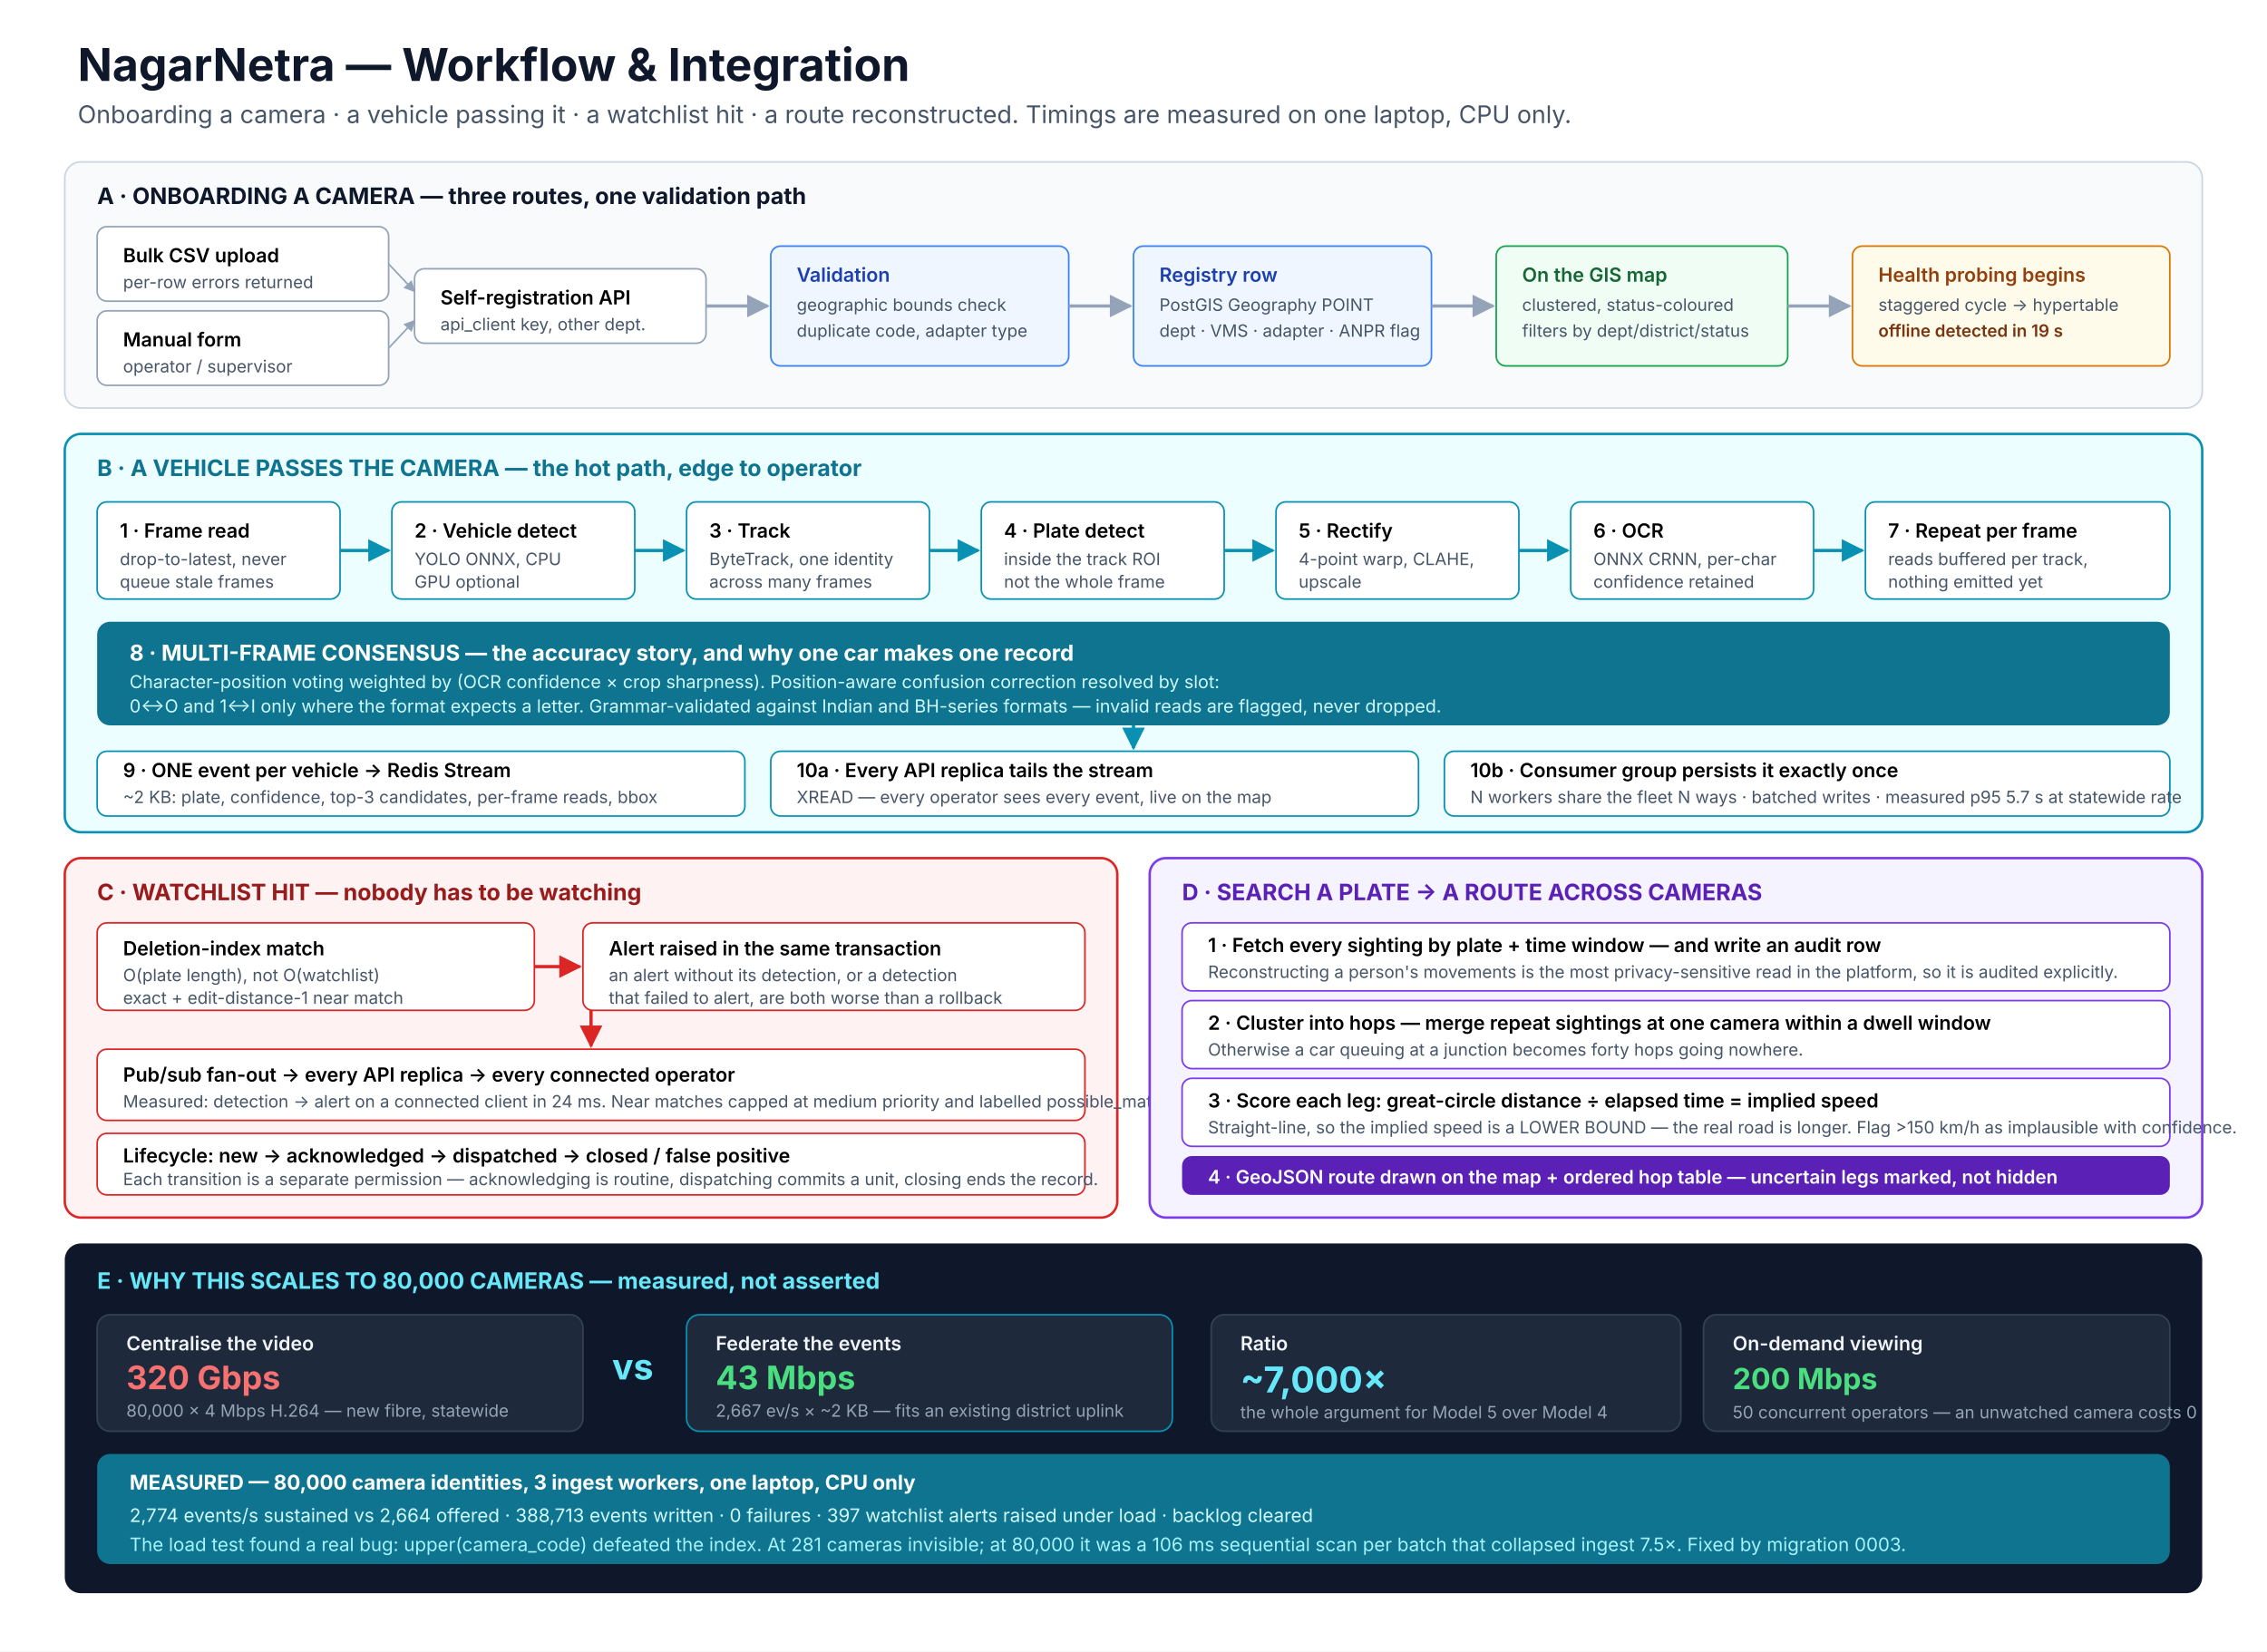
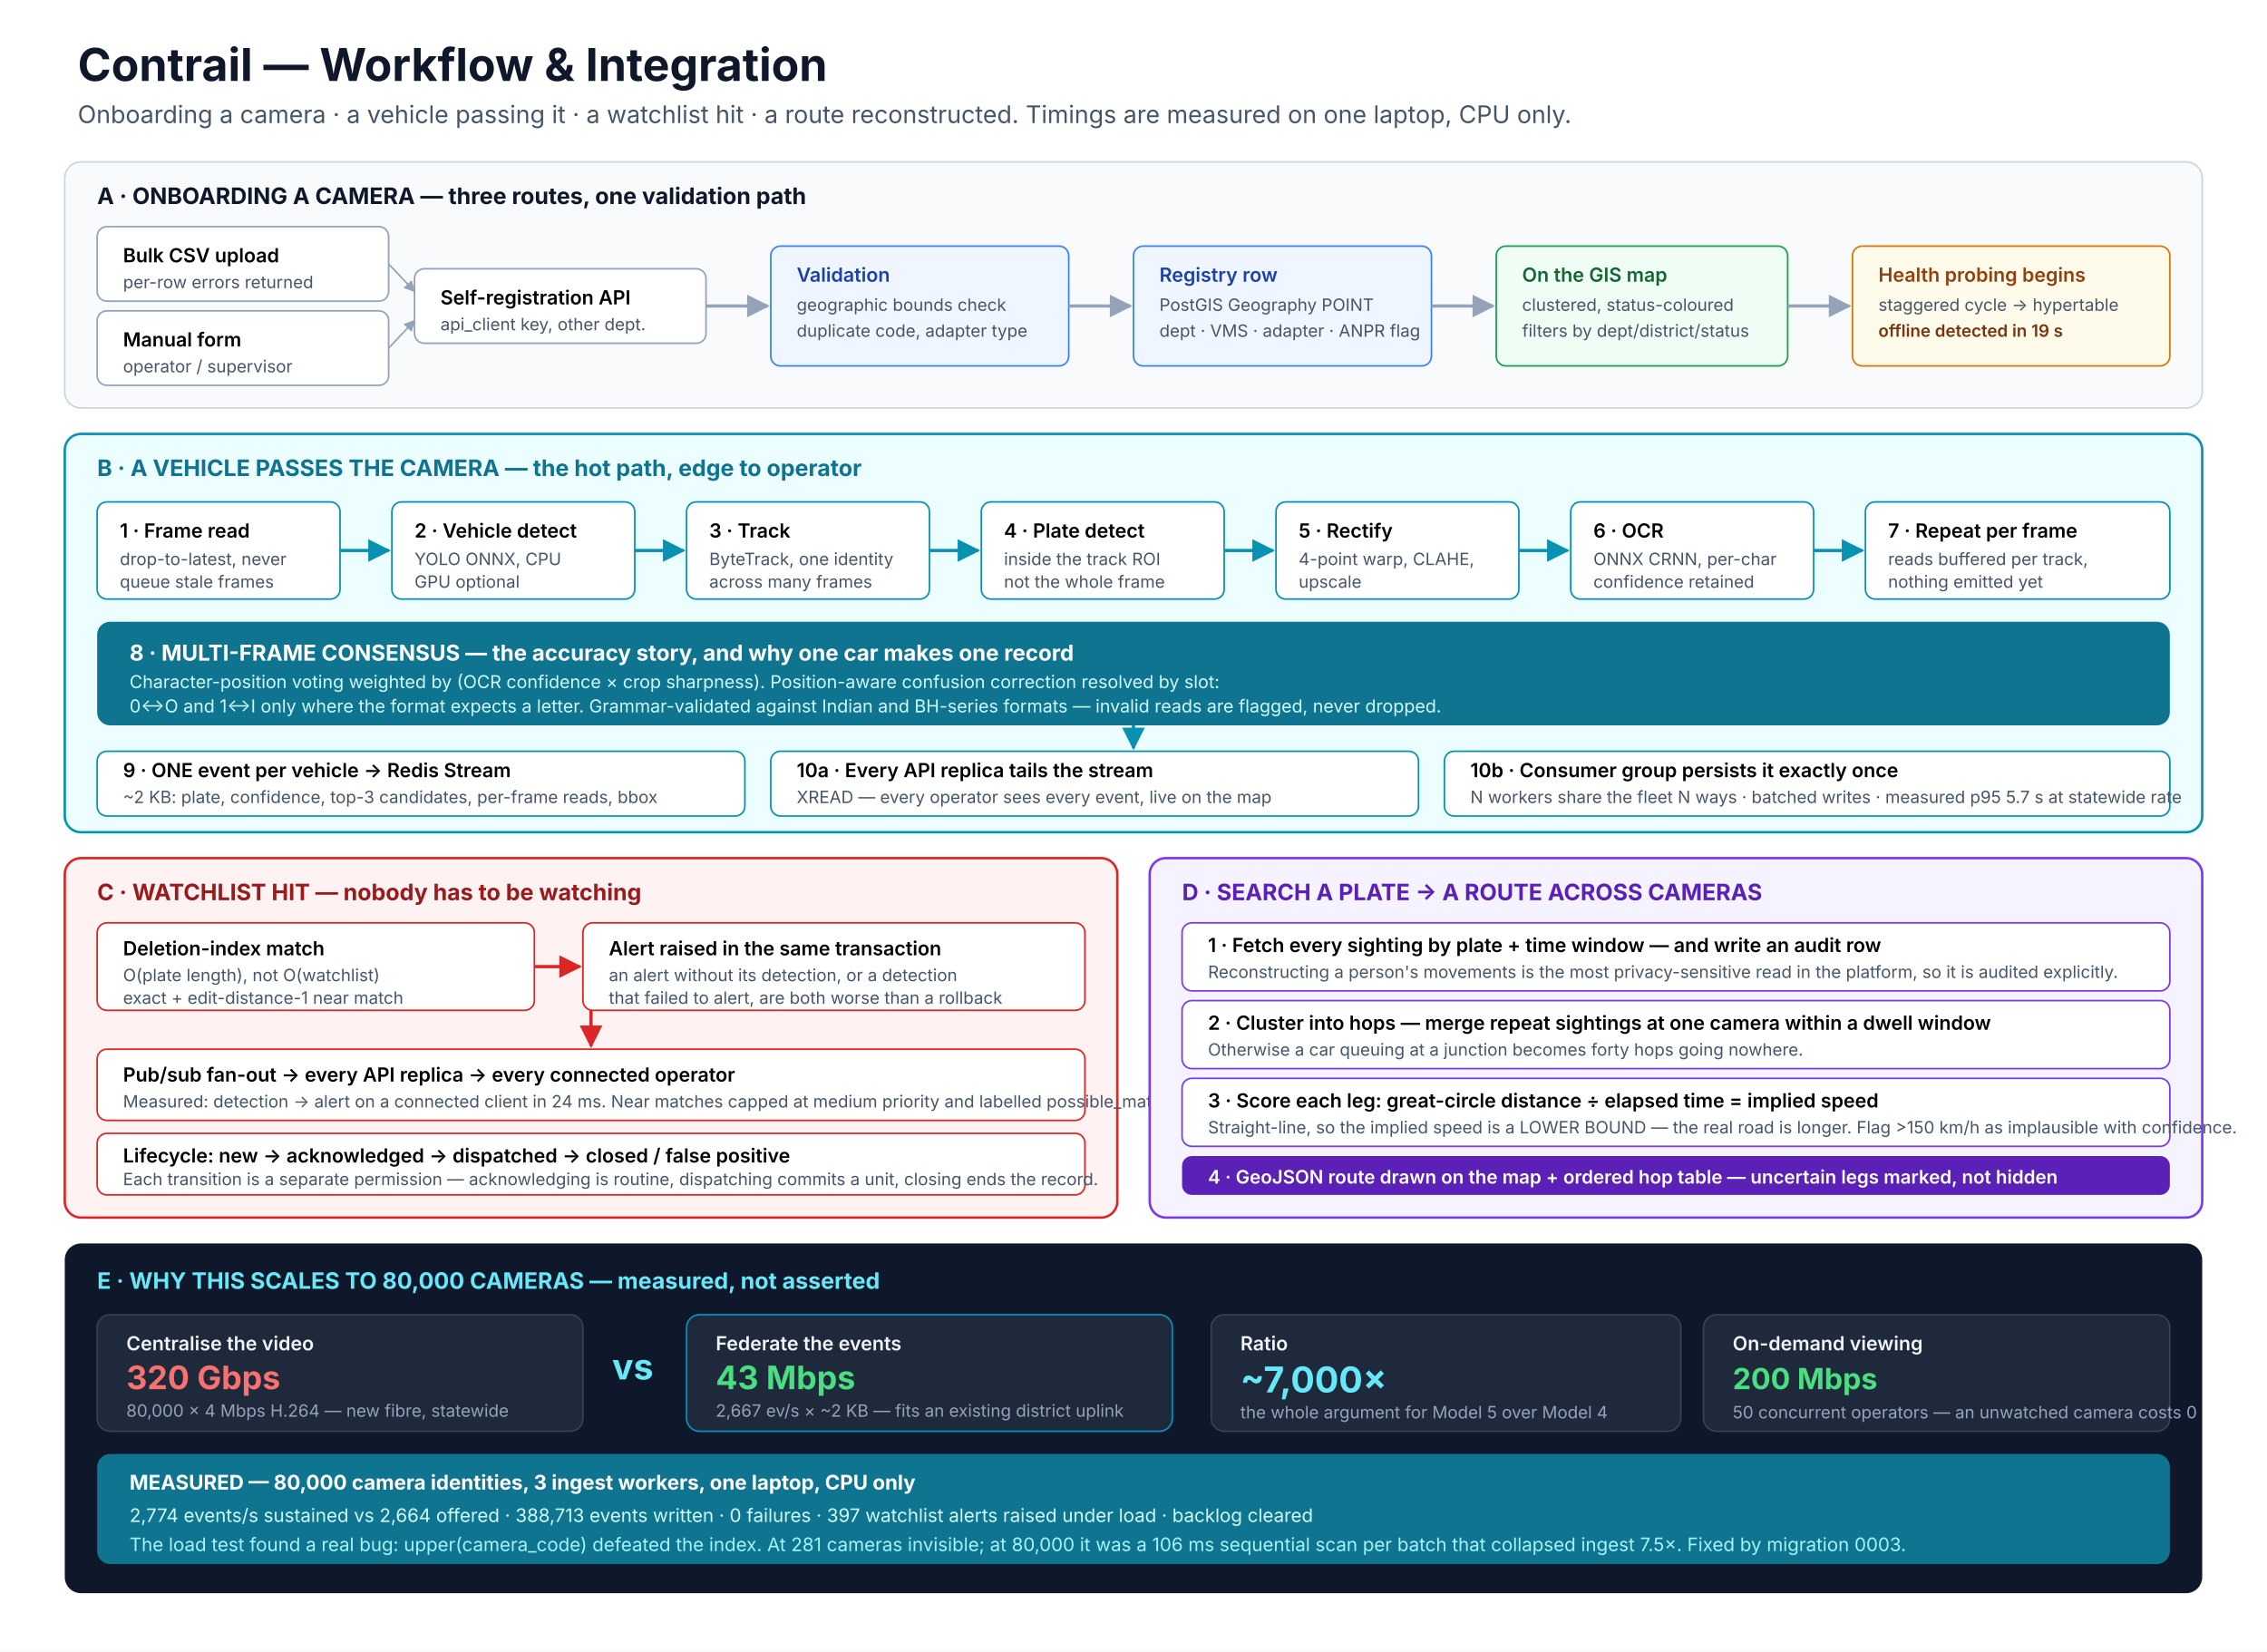
<svg xmlns="http://www.w3.org/2000/svg" viewBox="0 0 1400 1020" width="1400" height="1020" font-family="Inter, Segoe UI, Helvetica, Arial, sans-serif">
  <defs>
    <marker id="a" viewBox="0 0 10 10" refX="9" refY="5" markerWidth="7" markerHeight="7" orient="auto-start-reverse">
      <path d="M 0 0 L 10 5 L 0 10 z" fill="#0891b2" />
    </marker>
    <marker id="ag" viewBox="0 0 10 10" refX="9" refY="5" markerWidth="7" markerHeight="7" orient="auto-start-reverse">
      <path d="M 0 0 L 10 5 L 0 10 z" fill="#94a3b8" />
    </marker>
    <marker id="ar" viewBox="0 0 10 10" refX="9" refY="5" markerWidth="7" markerHeight="7" orient="auto-start-reverse">
      <path d="M 0 0 L 10 5 L 0 10 z" fill="#dc2626" />
    </marker>
  </defs>
  <rect width="1400" height="1020" fill="#ffffff" />
-   <text x="48" y="50" font-size="28" font-weight="700" fill="#0f172a">NagarNetra — Workflow &amp; Integration</text>
+   <text x="48" y="50" font-size="28" font-weight="700" fill="#0f172a">Contrail — Workflow &amp; Integration</text>
  <text x="48" y="76" font-size="15" fill="#475569">Onboarding a camera · a vehicle passing it · a watchlist hit · a route reconstructed. Timings are measured on one laptop, CPU only.</text>
  <rect x="40" y="100" width="1320" height="152" rx="10" fill="#f8fafc" stroke="#cbd5e1" />
  <text x="60" y="126" font-size="14" font-weight="700" fill="#0f172a">A · ONBOARDING A CAMERA — three routes, one validation path</text>
  <g font-size="12">
    <rect x="60" y="140" width="180" height="46" rx="6" fill="#fff" stroke="#94a3b8" />
    <text x="76" y="162" font-weight="600">Bulk CSV upload</text>
    <text x="76" y="178" font-size="10.5" fill="#475569">per-row errors returned</text>
    <rect x="60" y="192" width="180" height="46" rx="6" fill="#fff" stroke="#94a3b8" />
    <text x="76" y="214" font-weight="600">Manual form</text>
    <text x="76" y="230" font-size="10.5" fill="#475569">operator / supervisor</text>
    <rect x="256" y="166" width="180" height="46" rx="6" fill="#fff" stroke="#94a3b8" />
    <text x="272" y="188" font-weight="600">Self-registration API</text>
    <text x="272" y="204" font-size="10.5" fill="#475569">api_client key, other dept.</text>
    <line x1="240" y1="163" x2="256" y2="180" stroke="#94a3b8" marker-end="url(#ag)" />
    <line x1="240" y1="215" x2="256" y2="198" stroke="#94a3b8" marker-end="url(#ag)" />
    <line x1="436" y1="189" x2="474" y2="189" stroke="#94a3b8" stroke-width="2" marker-end="url(#ag)" />
    <rect x="476" y="152" width="184" height="74" rx="6" fill="#eff6ff" stroke="#3b82f6" />
    <text x="492" y="174" font-weight="600" fill="#1e40af">Validation</text>
    <text x="492" y="192" font-size="10.5" fill="#475569">geographic bounds check</text>
    <text x="492" y="208" font-size="10.5" fill="#475569">duplicate code, adapter type</text>
    <line x1="660" y1="189" x2="698" y2="189" stroke="#94a3b8" stroke-width="2" marker-end="url(#ag)" />
    <rect x="700" y="152" width="184" height="74" rx="6" fill="#eff6ff" stroke="#3b82f6" />
    <text x="716" y="174" font-weight="600" fill="#1e40af">Registry row</text>
    <text x="716" y="192" font-size="10.5" fill="#475569">PostGIS Geography POINT</text>
    <text x="716" y="208" font-size="10.5" fill="#475569">dept · VMS · adapter · ANPR flag</text>
    <line x1="884" y1="189" x2="922" y2="189" stroke="#94a3b8" stroke-width="2" marker-end="url(#ag)" />
    <rect x="924" y="152" width="180" height="74" rx="6" fill="#f0fdf4" stroke="#16a34a" />
    <text x="940" y="174" font-weight="600" fill="#166534">On the GIS map</text>
    <text x="940" y="192" font-size="10.5" fill="#475569">clustered, status-coloured</text>
    <text x="940" y="208" font-size="10.5" fill="#475569">filters by dept/district/status</text>
    <line x1="1104" y1="189" x2="1142" y2="189" stroke="#94a3b8" stroke-width="2" marker-end="url(#ag)" />
    <rect x="1144" y="152" width="196" height="74" rx="6" fill="#fffbeb" stroke="#d97706" />
    <text x="1160" y="174" font-weight="600" fill="#92400e">Health probing begins</text>
    <text x="1160" y="192" font-size="10.5" fill="#475569">staggered cycle → hypertable</text>
    <text x="1160" y="208" font-size="10.5" fill="#78350f" font-weight="600">offline detected in 19 s</text>
  </g>
  <rect x="40" y="268" width="1320" height="246" rx="10" fill="#ecfeff" stroke="#0891b2" stroke-width="1.5" />
  <text x="60" y="294" font-size="14" font-weight="700" fill="#0e7490">B · A VEHICLE PASSES THE CAMERA — the hot path, edge to operator</text>
  <g font-size="11.5">
    <rect x="60" y="310" width="150" height="60" rx="6" fill="#fff" stroke="#0891b2" />
    <text x="74" y="332" font-weight="600" font-size="12">1 · Frame read</text>
    <text x="74" y="349" font-size="10.5" fill="#475569">drop-to-latest, never</text>
    <text x="74" y="363" font-size="10.5" fill="#475569">queue stale frames</text>
    <line x1="210" y1="340" x2="240" y2="340" stroke="#0891b2" stroke-width="2" marker-end="url(#a)" />
    <rect x="242" y="310" width="150" height="60" rx="6" fill="#fff" stroke="#0891b2" />
    <text x="256" y="332" font-weight="600" font-size="12">2 · Vehicle detect</text>
    <text x="256" y="349" font-size="10.5" fill="#475569">YOLO ONNX, CPU</text>
    <text x="256" y="363" font-size="10.5" fill="#475569">GPU optional</text>
    <line x1="392" y1="340" x2="422" y2="340" stroke="#0891b2" stroke-width="2" marker-end="url(#a)" />
    <rect x="424" y="310" width="150" height="60" rx="6" fill="#fff" stroke="#0891b2" />
    <text x="438" y="332" font-weight="600" font-size="12">3 · Track</text>
    <text x="438" y="349" font-size="10.5" fill="#475569">ByteTrack, one identity</text>
    <text x="438" y="363" font-size="10.5" fill="#475569">across many frames</text>
    <line x1="574" y1="340" x2="604" y2="340" stroke="#0891b2" stroke-width="2" marker-end="url(#a)" />
    <rect x="606" y="310" width="150" height="60" rx="6" fill="#fff" stroke="#0891b2" />
    <text x="620" y="332" font-weight="600" font-size="12">4 · Plate detect</text>
    <text x="620" y="349" font-size="10.5" fill="#475569">inside the track ROI</text>
    <text x="620" y="363" font-size="10.5" fill="#475569">not the whole frame</text>
    <line x1="756" y1="340" x2="786" y2="340" stroke="#0891b2" stroke-width="2" marker-end="url(#a)" />
    <rect x="788" y="310" width="150" height="60" rx="6" fill="#fff" stroke="#0891b2" />
    <text x="802" y="332" font-weight="600" font-size="12">5 · Rectify</text>
    <text x="802" y="349" font-size="10.5" fill="#475569">4-point warp, CLAHE,</text>
    <text x="802" y="363" font-size="10.5" fill="#475569">upscale</text>
    <line x1="938" y1="340" x2="968" y2="340" stroke="#0891b2" stroke-width="2" marker-end="url(#a)" />
    <rect x="970" y="310" width="150" height="60" rx="6" fill="#fff" stroke="#0891b2" />
    <text x="984" y="332" font-weight="600" font-size="12">6 · OCR</text>
    <text x="984" y="349" font-size="10.5" fill="#475569">ONNX CRNN, per-char</text>
    <text x="984" y="363" font-size="10.5" fill="#475569">confidence retained</text>
    <line x1="1120" y1="340" x2="1150" y2="340" stroke="#0891b2" stroke-width="2" marker-end="url(#a)" />
    <rect x="1152" y="310" width="188" height="60" rx="6" fill="#fff" stroke="#0891b2" />
    <text x="1166" y="332" font-weight="600" font-size="12">7 · Repeat per frame</text>
    <text x="1166" y="349" font-size="10.5" fill="#475569">reads buffered per track,</text>
    <text x="1166" y="363" font-size="10.5" fill="#475569">nothing emitted yet</text>
  </g>
  <rect x="60" y="384" width="1280" height="64" rx="8" fill="#0e7490" />
  <text x="80" y="408" font-size="13.5" font-weight="700" fill="#ffffff">8 · MULTI-FRAME CONSENSUS — the accuracy story, and why one car makes one record</text>
  <text x="80" y="425" font-size="11" fill="#cffafe">Character-position voting weighted by (OCR confidence × crop sharpness). Position-aware confusion correction resolved by slot:</text>
  <text x="80" y="440" font-size="11" fill="#cffafe">0↔O and 1↔I only where the format expects a letter. Grammar-validated against Indian and BH-series formats — invalid reads are flagged, never dropped.</text>
  <g font-size="11.5">
    <line x1="700" y1="448" x2="700" y2="462" stroke="#0891b2" stroke-width="2" marker-end="url(#a)" />
    <rect x="60" y="464" width="400" height="40" rx="6" fill="#fff" stroke="#0891b2" />
    <text x="76" y="480" font-weight="600" font-size="12">9 · ONE event per vehicle → Redis Stream</text>
    <text x="76" y="496" font-size="10.5" fill="#475569">~2 KB: plate, confidence, top-3 candidates, per-frame reads, bbox</text>
    <rect x="476" y="464" width="400" height="40" rx="6" fill="#fff" stroke="#0891b2" />
    <text x="492" y="480" font-weight="600" font-size="12">10a · Every API replica tails the stream</text>
    <text x="492" y="496" font-size="10.5" fill="#475569">XREAD — every operator sees every event, live on the map</text>
    <rect x="892" y="464" width="448" height="40" rx="6" fill="#fff" stroke="#0891b2" />
    <text x="908" y="480" font-weight="600" font-size="12">10b · Consumer group persists it exactly once</text>
    <text x="908" y="496" font-size="10.5" fill="#475569">N workers share the fleet N ways · batched writes · measured p95 5.7 s at statewide rate</text>
  </g>
  <rect x="40" y="530" width="650" height="222" rx="10" fill="#fef2f2" stroke="#dc2626" stroke-width="1.5" />
  <text x="60" y="556" font-size="14" font-weight="700" fill="#991b1b">C · WATCHLIST HIT — nobody has to be watching</text>
  <g font-size="11.5">
    <rect x="60" y="570" width="270" height="54" rx="6" fill="#fff" stroke="#dc2626" />
    <text x="76" y="590" font-weight="600" font-size="12">Deletion-index match</text>
    <text x="76" y="606" font-size="10.5" fill="#475569">O(plate length), not O(watchlist)</text>
    <text x="76" y="620" font-size="10.5" fill="#475569">exact + edit-distance-1 near match</text>
    <line x1="330" y1="597" x2="358" y2="597" stroke="#dc2626" stroke-width="2" marker-end="url(#ar)" />
    <rect x="360" y="570" width="310" height="54" rx="6" fill="#fff" stroke="#dc2626" />
    <text x="376" y="590" font-weight="600" font-size="12">Alert raised in the same transaction</text>
    <text x="376" y="606" font-size="10.5" fill="#475569">an alert without its detection, or a detection</text>
    <text x="376" y="620" font-size="10.5" fill="#475569">that failed to alert, are both worse than a rollback</text>
    <line x1="365" y1="624" x2="365" y2="646" stroke="#dc2626" stroke-width="2" marker-end="url(#ar)" />
    <rect x="60" y="648" width="610" height="44" rx="6" fill="#fff" stroke="#dc2626" />
    <text x="76" y="668" font-weight="600" font-size="12">Pub/sub fan-out → every API replica → every connected operator</text>
    <text x="76" y="684" font-size="10.5" fill="#475569">Measured: detection → alert on a connected client in 24 ms. Near matches capped at medium priority and labelled possible_match.</text>
    <rect x="60" y="700" width="610" height="38" rx="6" fill="#fff" stroke="#dc2626" />
    <text x="76" y="718" font-weight="600" font-size="12">Lifecycle: new → acknowledged → dispatched → closed / false positive</text>
    <text x="76" y="732" font-size="10.5" fill="#475569">Each transition is a separate permission — acknowledging is routine, dispatching commits a unit, closing ends the record.</text>
  </g>
  <rect x="710" y="530" width="650" height="222" rx="10" fill="#f5f3ff" stroke="#7c3aed" stroke-width="1.5" />
  <text x="730" y="556" font-size="14" font-weight="700" fill="#5b21b6">D · SEARCH A PLATE → A ROUTE ACROSS CAMERAS</text>
  <g font-size="11.5">
    <rect x="730" y="570" width="610" height="42" rx="6" fill="#fff" stroke="#7c3aed" />
    <text x="746" y="588" font-weight="600" font-size="12">1 · Fetch every sighting by plate + time window — and write an audit row</text>
    <text x="746" y="604" font-size="10.5" fill="#475569">Reconstructing a person's movements is the most privacy-sensitive read in the platform, so it is audited explicitly.</text>
    <rect x="730" y="618" width="610" height="42" rx="6" fill="#fff" stroke="#7c3aed" />
    <text x="746" y="636" font-weight="600" font-size="12">2 · Cluster into hops — merge repeat sightings at one camera within a dwell window</text>
    <text x="746" y="652" font-size="10.5" fill="#475569">Otherwise a car queuing at a junction becomes forty hops going nowhere.</text>
    <rect x="730" y="666" width="610" height="42" rx="6" fill="#fff" stroke="#7c3aed" />
    <text x="746" y="684" font-weight="600" font-size="12">3 · Score each leg: great-circle distance ÷ elapsed time = implied speed</text>
    <text x="746" y="700" font-size="10.5" fill="#475569">Straight-line, so the implied speed is a LOWER BOUND — the real road is longer. Flag &gt;150 km/h as implausible with confidence.</text>
    <rect x="730" y="714" width="610" height="24" rx="6" fill="#5b21b6" />
    <text x="746" y="731" font-size="11.5" font-weight="600" fill="#ffffff">4 · GeoJSON route drawn on the map + ordered hop table — uncertain legs marked, not hidden</text>
  </g>
  <rect x="40" y="768" width="1320" height="216" rx="10" fill="#0f172a" />
  <text x="60" y="796" font-size="14" font-weight="700" fill="#67e8f9">E · WHY THIS SCALES TO 80,000 CAMERAS — measured, not asserted</text>
  <g font-size="12">
    <rect x="60" y="812" width="300" height="72" rx="8" fill="#1e293b" stroke="#334155" />
    <text x="78" y="834" fill="#f1f5f9" font-weight="600">Centralise the video</text>
    <text x="78" y="858" fill="#f87171" font-size="20" font-weight="700">320 Gbps</text>
    <text x="78" y="875" fill="#94a3b8" font-size="10.5">80,000 × 4 Mbps H.264 — new fibre, statewide</text>
    <text x="378" y="852" fill="#67e8f9" font-size="22" font-weight="700">vs</text>
    <rect x="424" y="812" width="300" height="72" rx="8" fill="#1e293b" stroke="#0891b2" />
    <text x="442" y="834" fill="#f1f5f9" font-weight="600">Federate the events</text>
    <text x="442" y="858" fill="#4ade80" font-size="20" font-weight="700">43 Mbps</text>
    <text x="442" y="875" fill="#94a3b8" font-size="10.5">2,667 ev/s × ~2 KB — fits an existing district uplink</text>
    <rect x="748" y="812" width="290" height="72" rx="8" fill="#1e293b" stroke="#334155" />
    <text x="766" y="834" fill="#f1f5f9" font-weight="600">Ratio</text>
    <text x="766" y="860" fill="#67e8f9" font-size="22" font-weight="700">~7,000×</text>
    <text x="766" y="876" fill="#94a3b8" font-size="10.5">the whole argument for Model 5 over Model 4</text>
    <rect x="1052" y="812" width="288" height="72" rx="8" fill="#1e293b" stroke="#334155" />
    <text x="1070" y="834" fill="#f1f5f9" font-weight="600">On-demand viewing</text>
    <text x="1070" y="858" fill="#4ade80" font-size="18" font-weight="700">200 Mbps</text>
    <text x="1070" y="876" fill="#94a3b8" font-size="10.5">50 concurrent operators — an unwatched camera costs 0</text>
  </g>
  <rect x="60" y="898" width="1280" height="68" rx="8" fill="#0e7490" />
  <text x="80" y="920" font-size="12.5" font-weight="700" fill="#ffffff">MEASURED — 80,000 camera identities, 3 ingest workers, one laptop, CPU only</text>
  <text x="80" y="940" font-size="11.5" fill="#cffafe">2,774 events/s sustained vs 2,664 offered · 388,713 events written · 0 failures · 397 watchlist alerts raised under load · backlog cleared</text>
  <text x="80" y="958" font-size="11.5" fill="#a5f3fc">The load test found a real bug: upper(camera_code) defeated the index. At 281 cameras invisible; at 80,000 it was a 106 ms sequential scan per batch that collapsed ingest 7.5×. Fixed by migration 0003.</text>
</svg>
